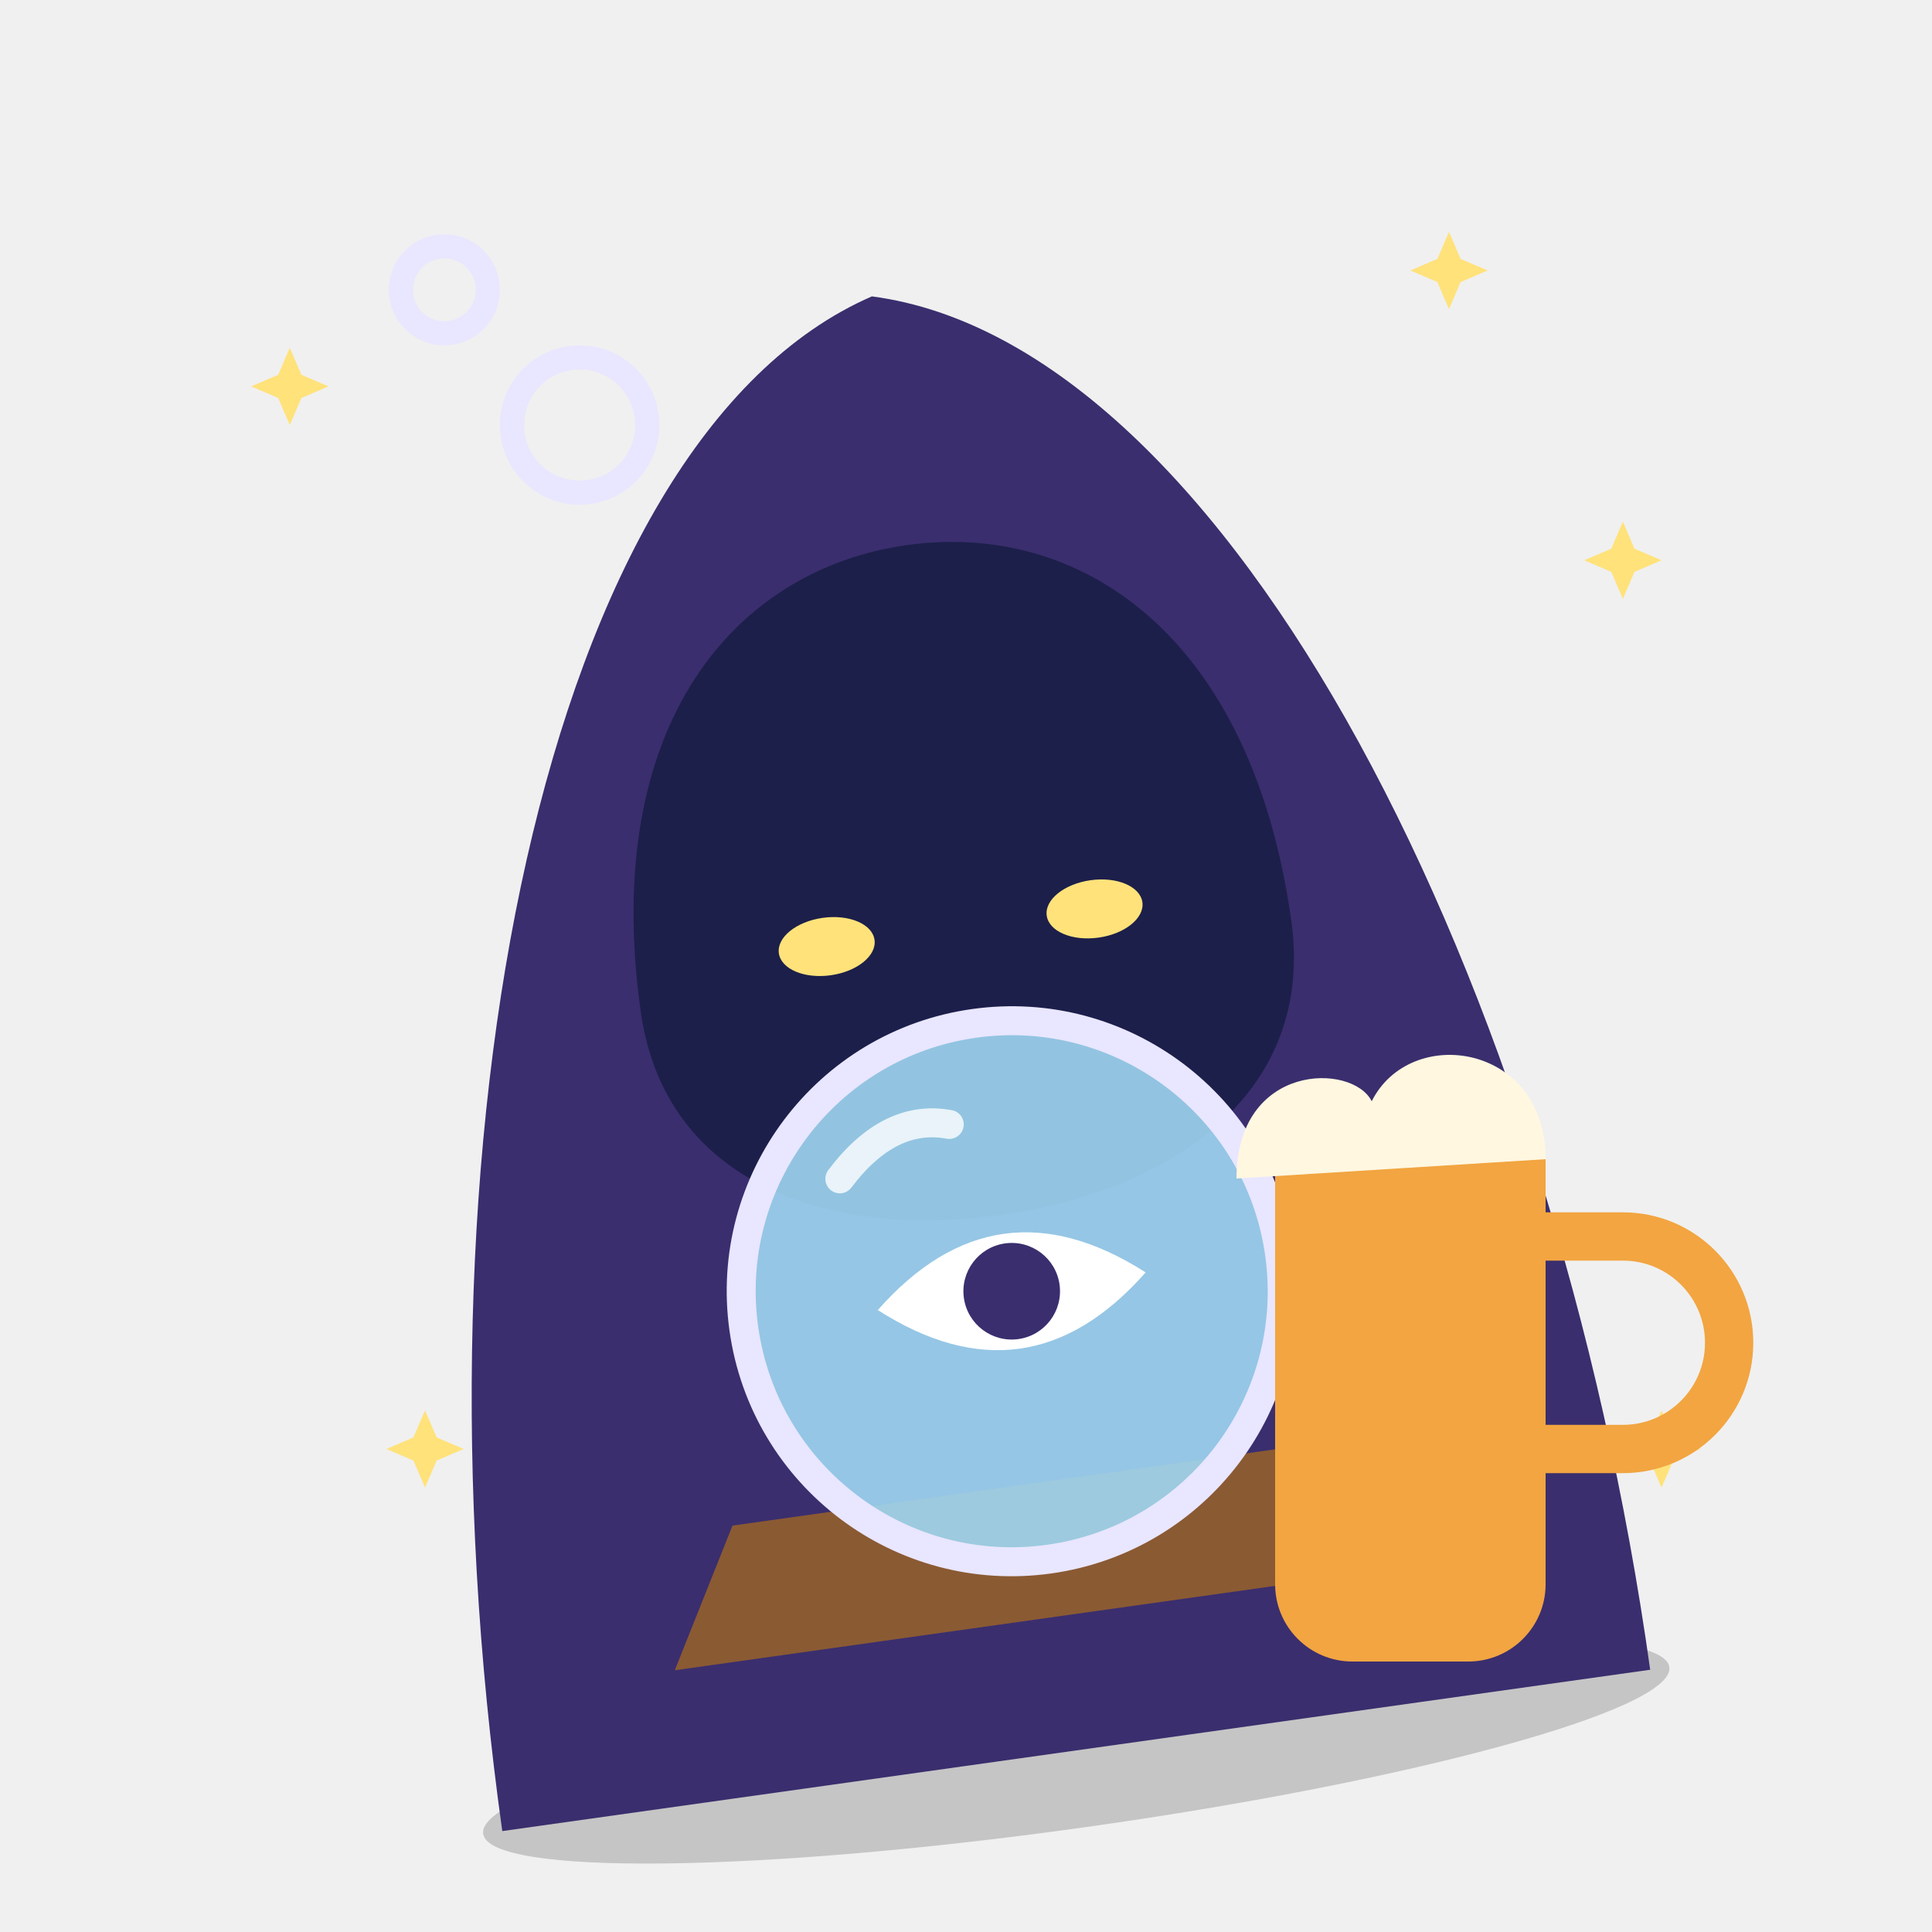
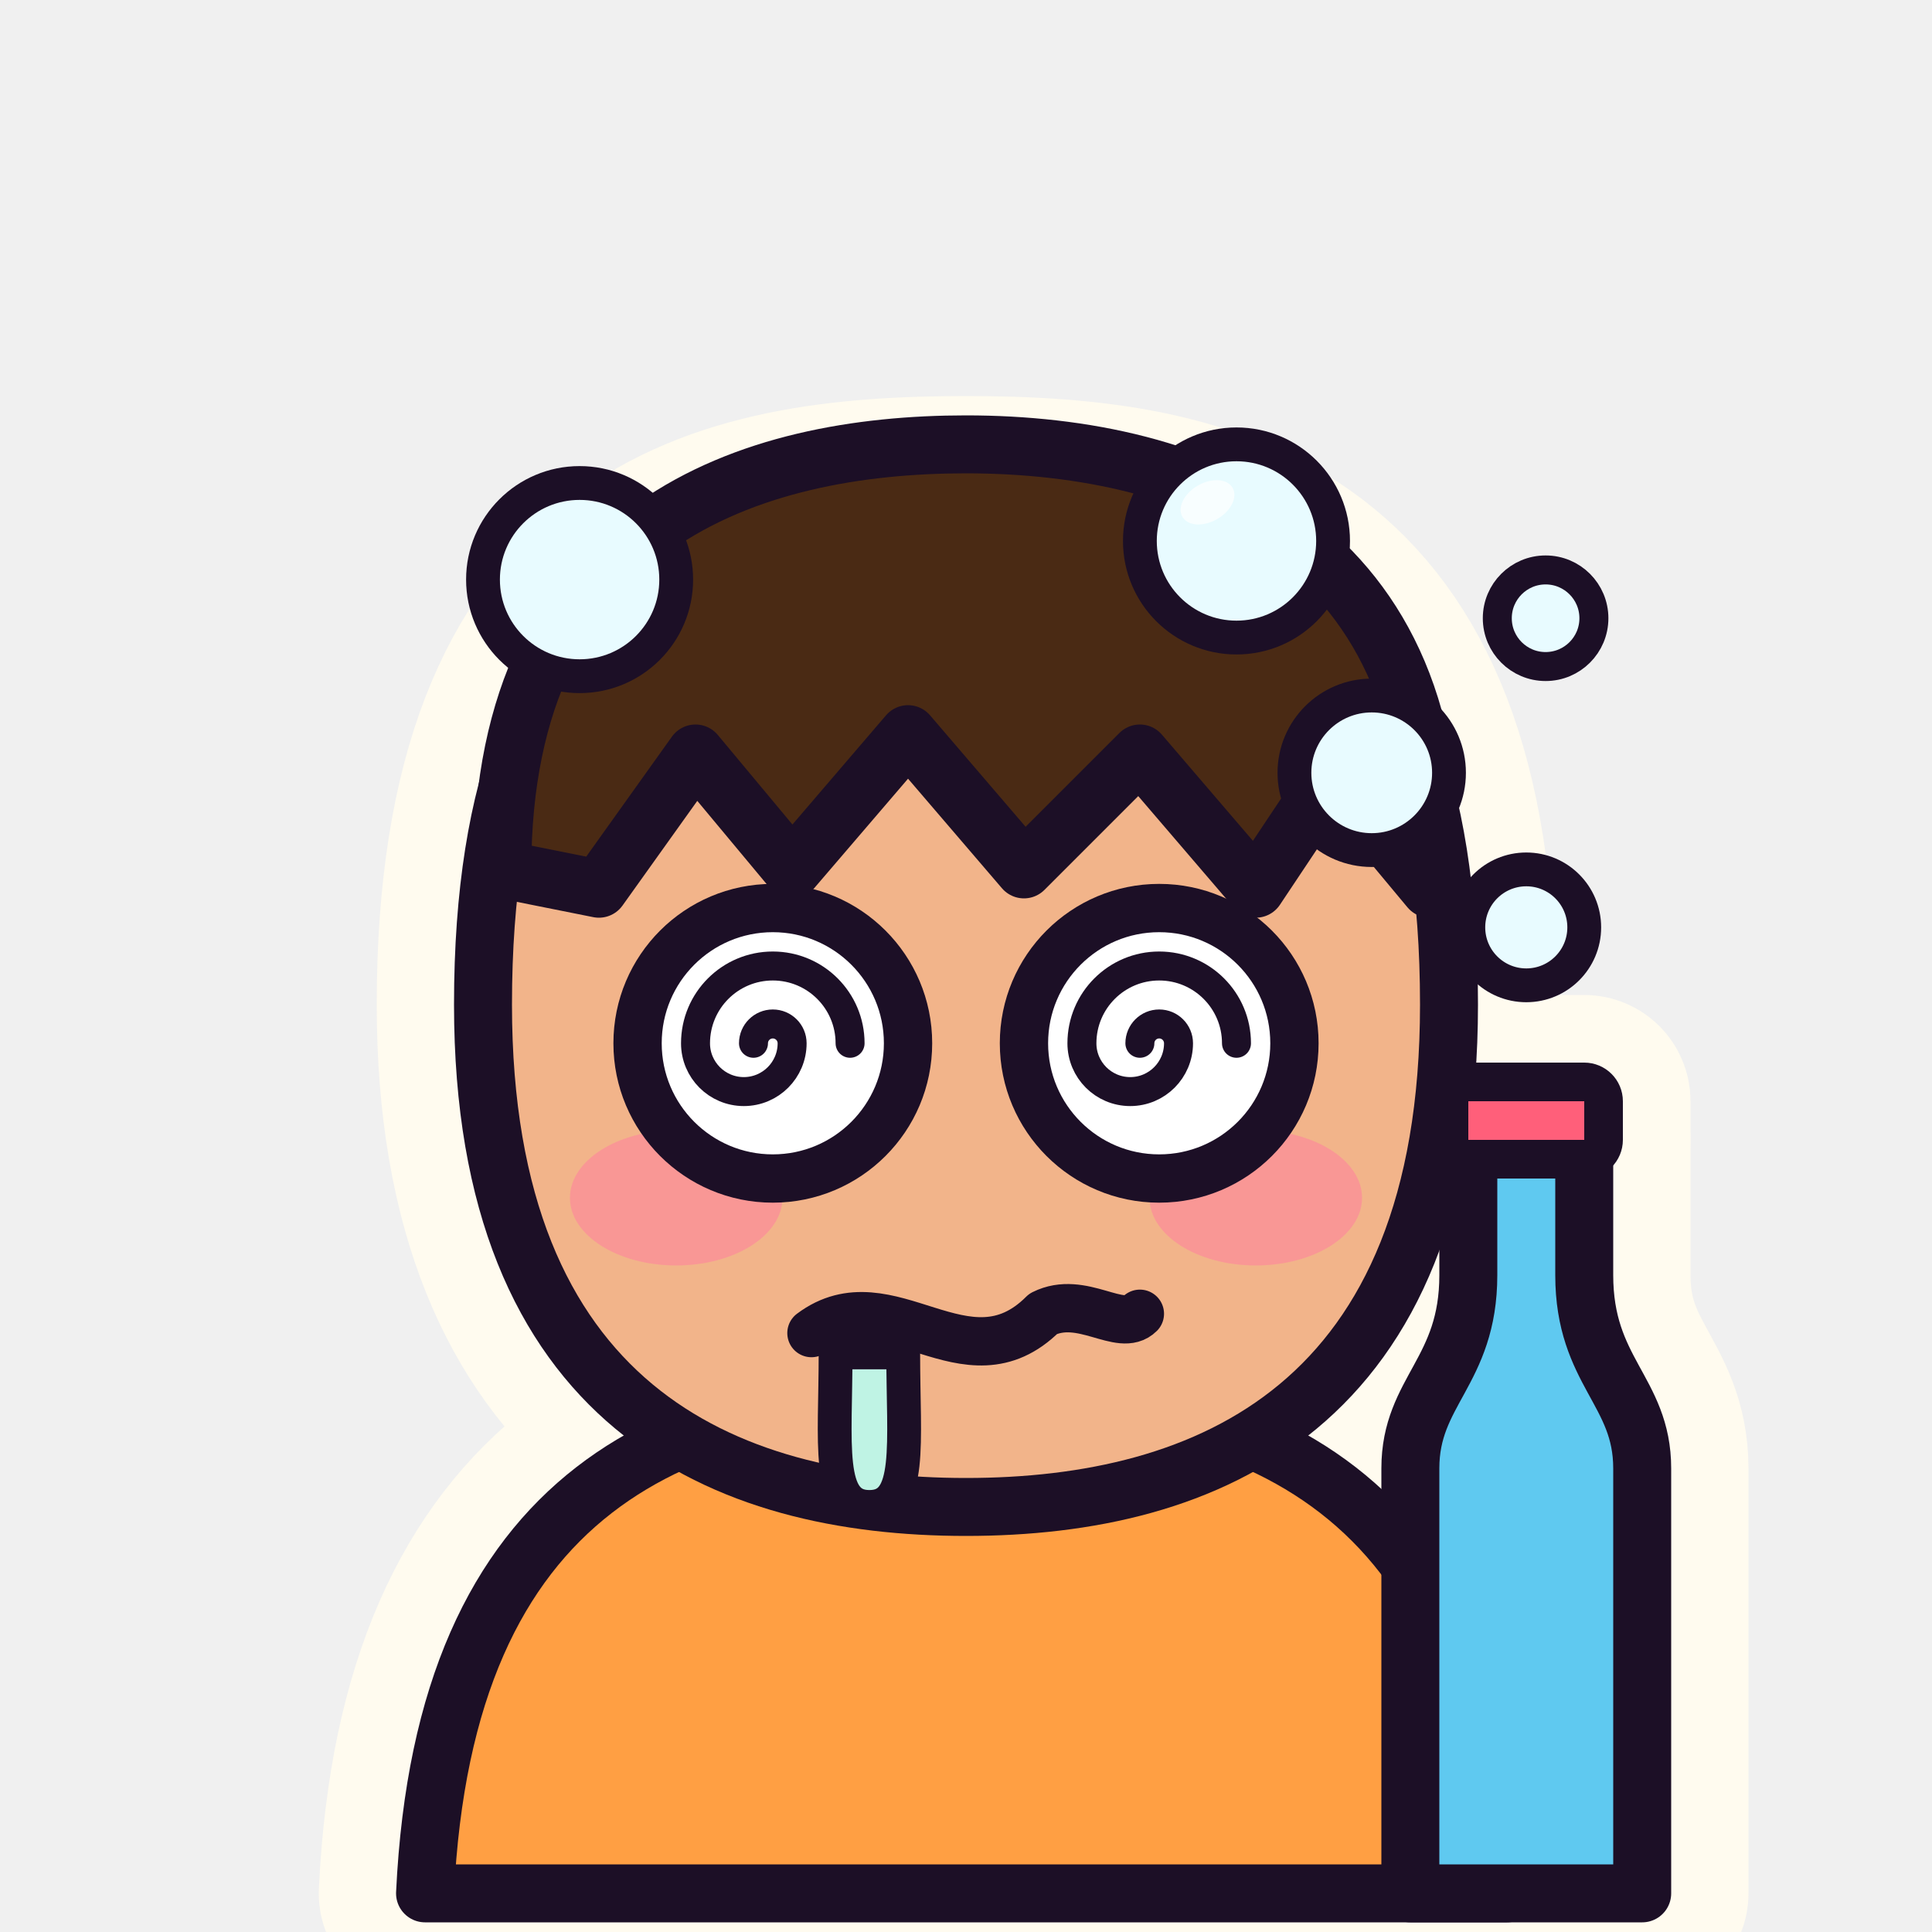
- <svg xmlns="http://www.w3.org/2000/svg" viewBox="0 0 200 200">
-   <path d="M30 36 L31.2 38.8 L34 40 L31.2 41.2 L30 44 L28.8 41.2 L26 40 L28.8 38.8Z" fill="#FFE27A" />
-   <path d="M168 54 L169.2 56.8 L172 58 L169.2 59.2 L168 62 L166.8 59.2 L164 58 L166.8 56.8Z" fill="#FFE27A" />
-   <path d="M150 24 L151.2 26.8 L154 28 L151.2 29.2 L150 32 L148.8 29.2 L146 28 L148.8 26.8Z" fill="#FFE27A" />
-   <path d="M44 146 L45.2 148.8 L48 150 L45.2 151.2 L44 154 L42.8 151.2 L40 150 L42.8 148.8Z" fill="#FFE27A" />
-   <path d="M172 146 L173.2 148.8 L176 150 L173.2 151.2 L172 154 L170.8 151.2 L168 150 L170.8 148.8Z" fill="#FFE27A" />
-   <g transform="rotate(-8 100 100)">
-     <ellipse cx="100" cy="182" rx="62" ry="8" fill="#000" opacity=".18" />
-     <path d="M40 182 C40 110 64 40 100 30 C136 40 160 110 160 182Z" fill="#3A2E6E" />
-     <path d="M66 100 C66 70 82 56 100 56 C118 56 134 70 134 100 C134 118 118 126 100 126 C82 126 66 118 66 100Z" fill="#1C1F4A" />
-     <ellipse cx="86" cy="96" rx="5" ry="3" fill="#FFE27A" />
-     <ellipse cx="114" cy="96" rx="5" ry="3" fill="#FFE27A" />
-     <path d="M60 168 H140 L132 154 H68Z" fill="#8A5A33" />
-     <circle cx="100" cy="134" r="28" fill="#9FD6F2" opacity=".9" />
-     <circle cx="100" cy="134" r="28" fill="none" stroke="#E9E6FF" stroke-width="3" />
-     <path d="M86 134 Q100 122 114 134 Q100 146 86 134Z" fill="#fff" />
-     <circle cx="100" cy="134" r="5" fill="#3A2E6E" />
-     <path d="M84 120 q6 -6 12 -4" stroke="#fff" stroke-width="3" fill="none" stroke-linecap="round" opacity=".8" />
-   </g>
-   <path d="M132 120 h28 v44 a8 8 0 0 1 -8 8 h-12 a8 8 0 0 1 -8 -8Z" fill="#F2A541" />
-   <path d="M160 128 h8 a8 8 0 0 1 0 22 h-8" fill="none" stroke="#F2A541" stroke-width="5" />
-   <path d="M128 122 C128 110 140 110 142 114 C146 106 160 108 160 120Z" fill="#FFF7E0" />
-   <circle cx="60" cy="44" r="7" fill="none" stroke="#E9E6FF" stroke-width="2.5" />
-   <circle cx="46" cy="30" r="4.5" fill="none" stroke="#E9E6FF" stroke-width="2.5" />
+ <svg xmlns="http://www.w3.org/2000/svg" viewBox="0 0 200 200" stroke-linejoin="round" stroke-linecap="round">
+   <path d="M44 196 C46 154 70 144 100 144 C130 144 154 154 156 196Z" fill="#FF9F43" stroke="#FFFBEF" stroke-width="22" />
+   <path d="M50 104 C50 57.2 75.0 52 100 52 C125.0 52 150 57.2 150 104 C150 145.6 125.0 156 100 156 C75.0 156 50 145.6 50 104Z" fill="#F2B48A" stroke="#FFFBEF" stroke-width="22" />
+   <path d="M146 196 L146 152 C146 144 152 142 152 132 L152 118 L164 118 L164 132 C164 142 170 144 170 152 L170 196Z" fill="#5FC9F0" stroke="#FFFBEF" stroke-width="22" />
+   <rect x="150" y="112" width="16" height="8" rx="2" fill="#FF5F7A" stroke="#FFFBEF" stroke-width="18" />
+   <path d="M44 196 C46 154 70 144 100 144 C130 144 154 154 156 196Z" fill="#FF9F43" stroke="#1C0F26" stroke-width="6" />
+   <path d="M50 104 C50 57.2 75.0 52 100 52 C125.0 52 150 57.2 150 104 C150 145.6 125.0 156 100 156 C75.0 156 50 145.6 50 104Z" fill="#F2B48A" stroke="#1C0F26" stroke-width="6" />
+   <ellipse cx="70" cy="124" rx="11" ry="7" fill="#FF7F9F" opacity=".55" />
+   <ellipse cx="130" cy="124" rx="11" ry="7" fill="#FF7F9F" opacity=".55" />
+   <path d="M52 90 C52 54 78 46 100 46 C124 46 150 56 148 92 L138 80 L130 92 L118 78 L106 90 L94 76 L82 90 L72 78 L62 92Z" fill="#4A2A14" stroke="#1C0F26" stroke-width="6" />
+   <circle cx="80" cy="108" r="14" fill="#fff" stroke="#1C0F26" stroke-width="5" />
+   <path d="M80 108 m-2 0 a2 2 0 1 1 4 0 a5 5 0 1 1 -10 0 a8 8 0 1 1 16 0" fill="none" stroke="#1C0F26" stroke-width="3" />
+   <circle cx="120" cy="108" r="14" fill="#fff" stroke="#1C0F26" stroke-width="5" />
+   <path d="M120 108 m-2 0 a2 2 0 1 1 4 0 a5 5 0 1 1 -10 0 a8 8 0 1 1 16 0" fill="none" stroke="#1C0F26" stroke-width="3" />
+   <path d="M84 138 C92 132 100 144 108 136 C112 134 116 138 118 136" fill="none" stroke="#1C0F26" stroke-width="5" />
+   <path d="M86.5 140 C86.5 149.6 85.5 156 90 156 C94.5 156 93.5 149.6 93.5 140Z" fill="#BFF3E4" stroke="#1C0F26" stroke-width="3.5" />
+   <path d="M146 196 L146 152 C146 144 152 142 152 132 L152 118 L164 118 L164 132 C164 142 170 144 170 152 L170 196Z" fill="#5FC9F0" stroke="#1C0F26" stroke-width="6" />
+   <rect x="150" y="112" width="16" height="8" rx="2" fill="#FF5F7A" stroke="#1C0F26" stroke-width="4" />
+   <circle cx="158" cy="96" r="6" fill="#E8FBFF" stroke="#1C0F26" stroke-width="3.5" />
+   <circle cx="142" cy="80" r="8" fill="#E8FBFF" stroke="#1C0F26" stroke-width="3.5" />
+   <circle cx="160" cy="64" r="5" fill="#E8FBFF" stroke="#1C0F26" stroke-width="3" />
+   <circle cx="128" cy="56" r="10" fill="#E8FBFF" stroke="#1C0F26" stroke-width="3.5" />
+   <ellipse cx="125" cy="52" rx="3" ry="2" fill="#fff" opacity=".7" transform="rotate(-30 125 52)" />
+   <circle cx="60" cy="60" r="10" fill="#E8FBFF" stroke="#1C0F26" stroke-width="3.5" />
</svg>
